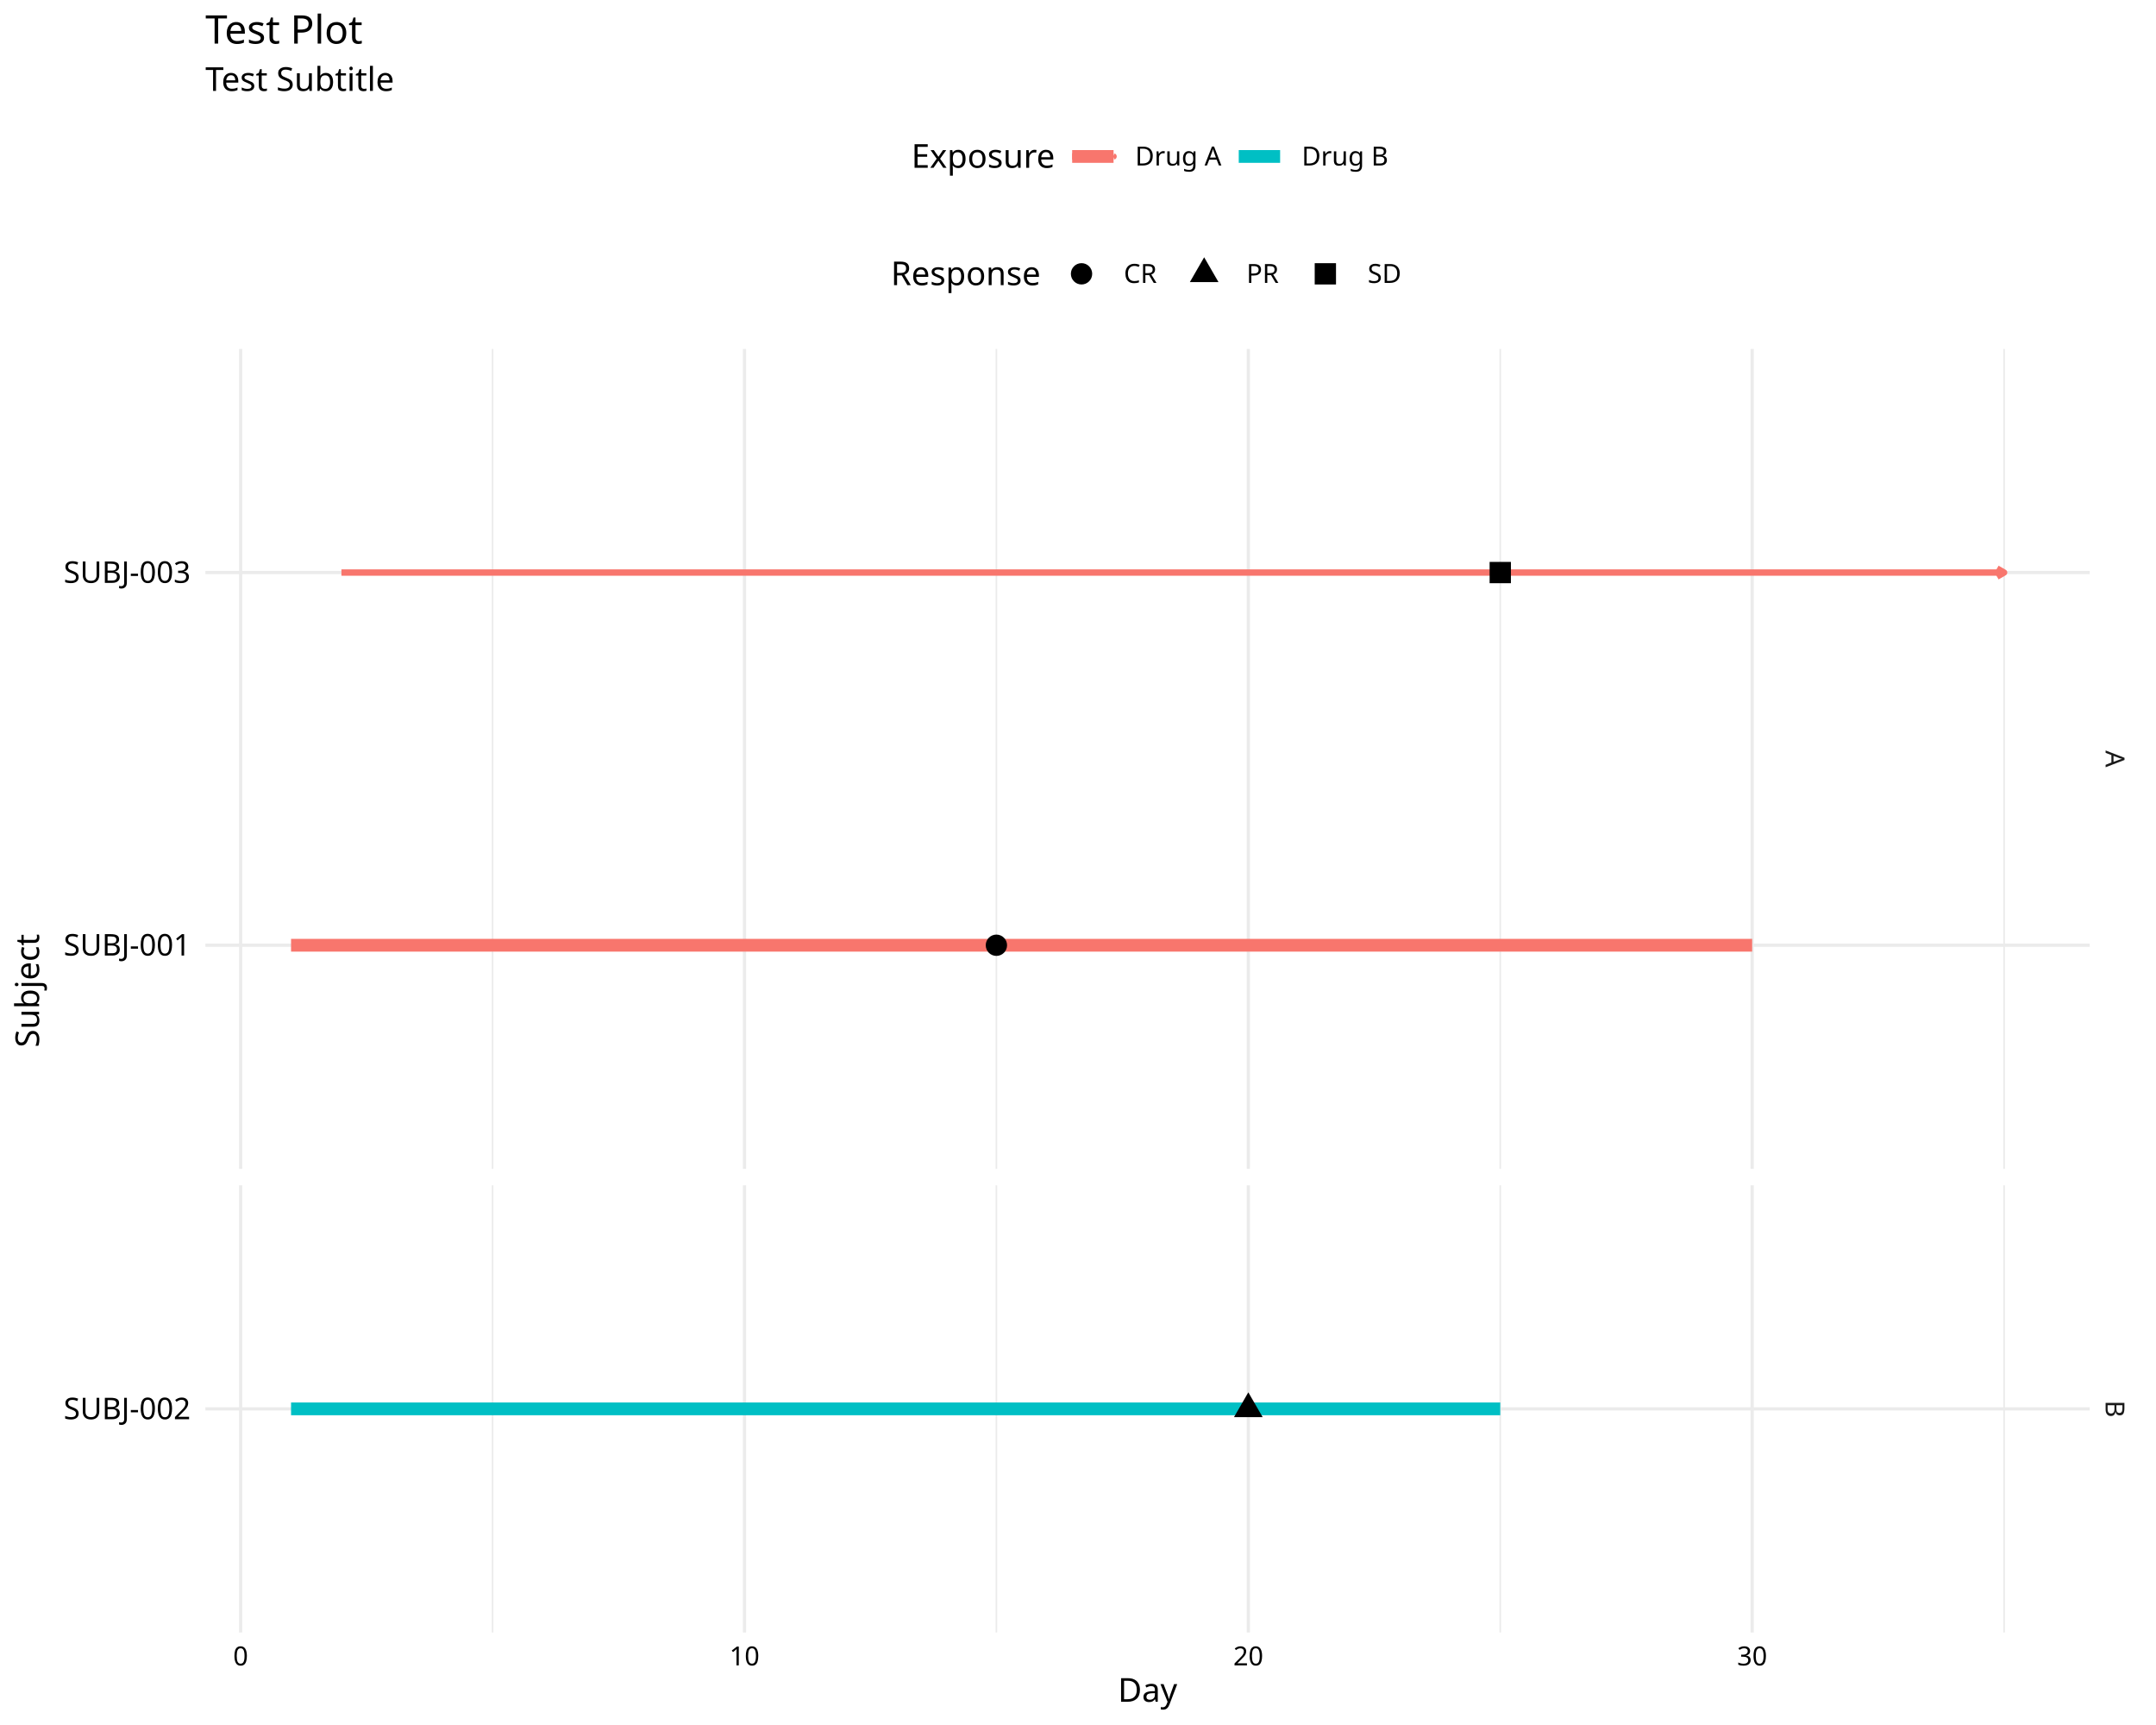
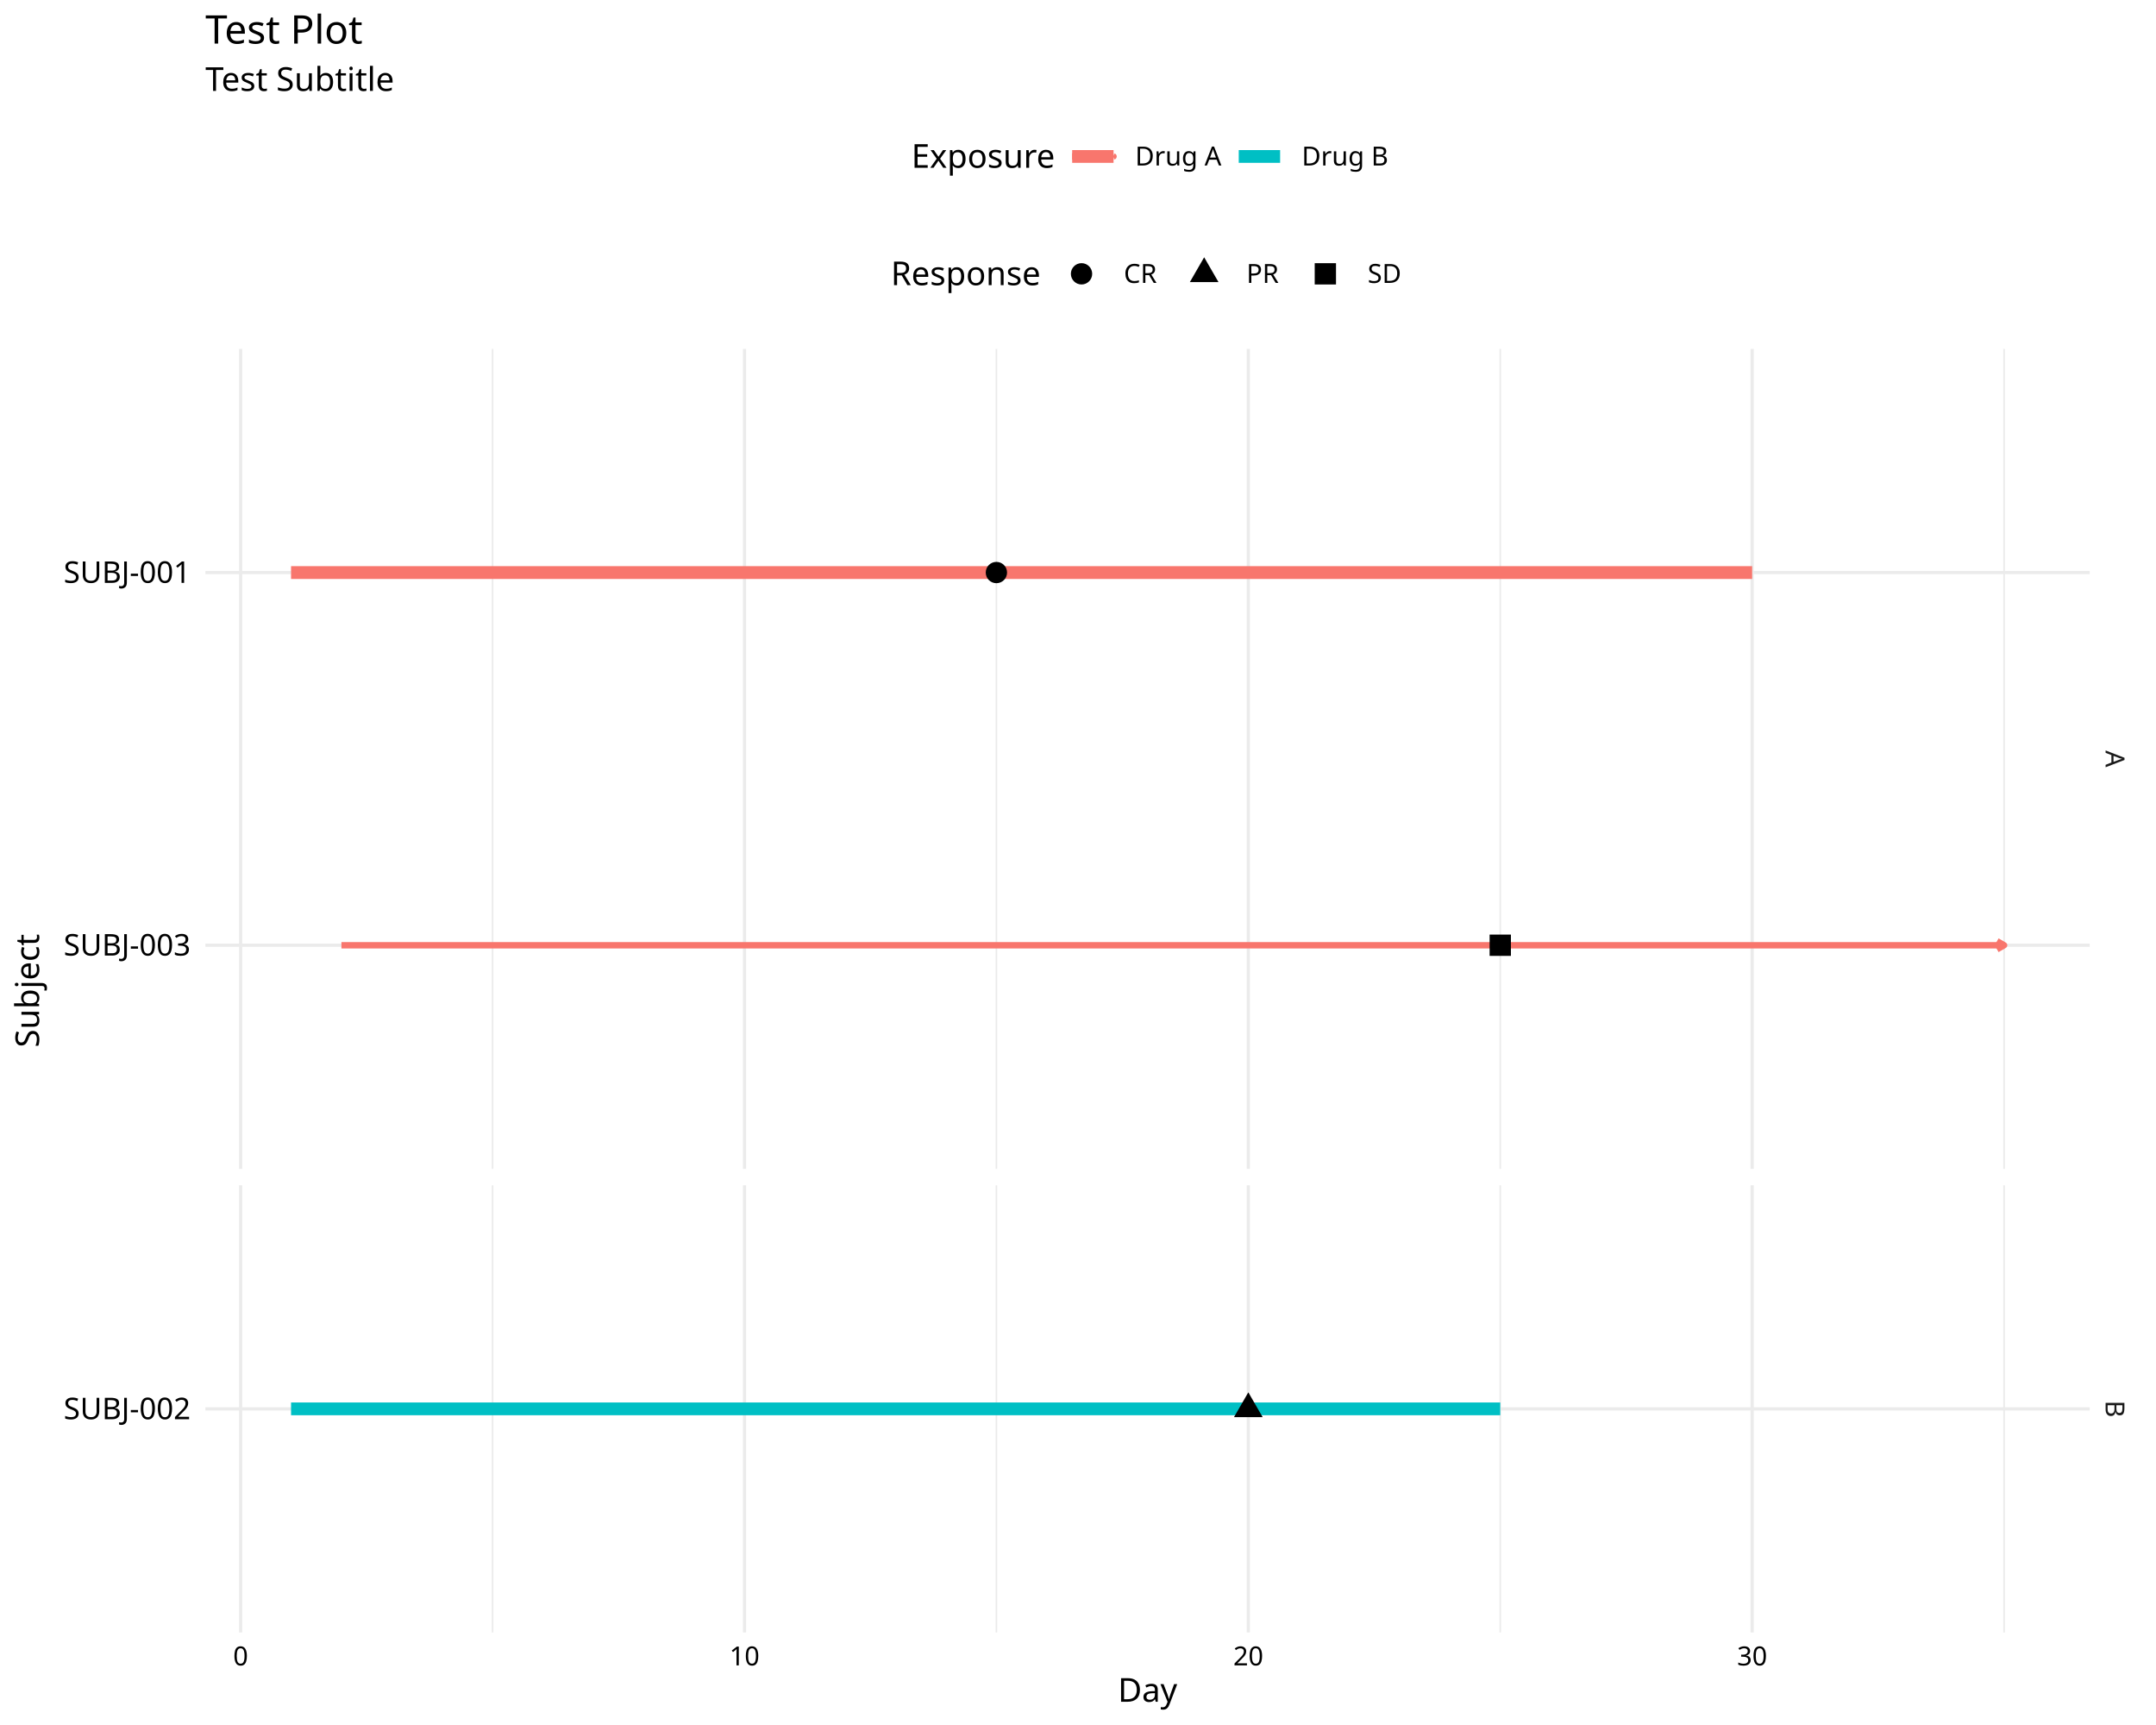
<svg xmlns="http://www.w3.org/2000/svg" class="svglite" data-engine-version="2.0" width="720.00pt" height="576.00pt" viewBox="0 0 720.00 576.00">
  <defs>
    <style type="text/css">
    .svglite line, .svglite polyline, .svglite polygon, .svglite path, .svglite rect, .svglite circle {
      fill: none;
      stroke: #000000;
      stroke-linecap: round;
      stroke-linejoin: round;
      stroke-miterlimit: 10.00;
    }
  </style>
  </defs>
  <rect width="100%" height="100%" style="stroke: none; fill: #FFFFFF;" />
  <defs>
    <clipPath id="cpMC4wMHw3MjAuMDB8MC4wMHw1NzYuMDA=">
      <rect x="0.00" y="0.00" width="720.00" height="576.00" />
    </clipPath>
  </defs>
  <g clip-path="url(#cpMC4wMHw3MjAuMDB8MC4wMHw1NzYuMDA=)">
    <rect x="0.00" y="0.00" width="720.00" height="576.00" style="stroke-width: 1.07; stroke: none; fill: #FFFFFF;" />
  </g>
  <defs>
    <clipPath id="cpNjguNTl8Njk3Ljg3fDExNi41MXwzOTAuMzA=">
      <rect x="68.59" y="116.51" width="629.28" height="273.78" />
    </clipPath>
  </defs>
  <g clip-path="url(#cpNjguNTl8Njk3Ljg3fDExNi41MXwzOTAuMzA=)">
    <polyline points="164.50,390.30 164.50,116.51 " style="stroke-width: 0.53; stroke: #EBEBEB; stroke-linecap: butt;" />
    <polyline points="332.75,390.30 332.75,116.51 " style="stroke-width: 0.53; stroke: #EBEBEB; stroke-linecap: butt;" />
    <polyline points="501.01,390.30 501.01,116.51 " style="stroke-width: 0.53; stroke: #EBEBEB; stroke-linecap: butt;" />
    <polyline points="669.27,390.30 669.27,116.51 " style="stroke-width: 0.53; stroke: #EBEBEB; stroke-linecap: butt;" />
    <polyline points="68.59,315.63 697.87,315.63 " style="stroke-width: 1.07; stroke: #EBEBEB; stroke-linecap: butt;" />
    <polyline points="68.59,191.18 697.87,191.18 " style="stroke-width: 1.07; stroke: #EBEBEB; stroke-linecap: butt;" />
    <polyline points="80.37,390.30 80.37,116.51 " style="stroke-width: 1.07; stroke: #EBEBEB; stroke-linecap: butt;" />
    <polyline points="248.63,390.30 248.63,116.51 " style="stroke-width: 1.07; stroke: #EBEBEB; stroke-linecap: butt;" />
    <polyline points="416.88,390.30 416.88,116.51 " style="stroke-width: 1.07; stroke: #EBEBEB; stroke-linecap: butt;" />
    <polyline points="585.14,390.30 585.14,116.51 " style="stroke-width: 1.07; stroke: #EBEBEB; stroke-linecap: butt;" />
-     <line x1="97.20" y1="315.63" x2="585.14" y2="315.63" style="stroke-width: 4.27; stroke: #F8766D; stroke-linecap: butt;" />
-     <line x1="114.02" y1="191.18" x2="669.27" y2="191.18" style="stroke-width: 2.13; stroke: #F8766D; stroke-linecap: butt;" />
-     <polyline points="666.90,192.55 669.27,191.18 666.90,189.81 " style="stroke-width: 2.13; stroke: #F8766D; stroke-linecap: butt;" />
-     <circle cx="332.75" cy="315.63" r="3.56" style="stroke-width: 0.71; stroke: none; fill: #000000;" />
-     <polygon points="497.46,194.74 504.57,194.74 504.57,187.63 497.46,187.63 " style="stroke-width: 0.71; stroke: none; fill: #000000;" />
+     <line x1="97.20" y1="191.18" x2="585.14" y2="191.18" style="stroke-width: 4.27; stroke: #F8766D; stroke-linecap: butt;" />
+     <line x1="114.02" y1="315.63" x2="669.27" y2="315.63" style="stroke-width: 2.13; stroke: #F8766D; stroke-linecap: butt;" />
+     <polyline points="666.90,317.00 669.27,315.63 666.90,314.26 " style="stroke-width: 2.13; stroke: #F8766D; stroke-linecap: butt;" />
+     <circle cx="332.75" cy="191.18" r="3.56" style="stroke-width: 0.71; stroke: none; fill: #000000;" />
+     <polygon points="497.46,319.18 504.57,319.18 504.57,312.07 497.46,312.07 " style="stroke-width: 0.71; stroke: none; fill: #000000;" />
  </g>
  <g clip-path="url(#cpMC4wMHw3MjAuMDB8MC4wMHw1NzYuMDA=)">
</g>
  <defs>
    <clipPath id="cpNjguNTl8Njk3Ljg3fDM5NS43OHw1NDUuMTE=">
      <rect x="68.59" y="395.78" width="629.28" height="149.34" />
    </clipPath>
  </defs>
  <g clip-path="url(#cpNjguNTl8Njk3Ljg3fDM5NS43OHw1NDUuMTE=)">
    <polyline points="164.50,545.11 164.50,395.78 " style="stroke-width: 0.53; stroke: #EBEBEB; stroke-linecap: butt;" />
    <polyline points="332.75,545.11 332.75,395.78 " style="stroke-width: 0.53; stroke: #EBEBEB; stroke-linecap: butt;" />
    <polyline points="501.01,545.11 501.01,395.78 " style="stroke-width: 0.53; stroke: #EBEBEB; stroke-linecap: butt;" />
    <polyline points="669.27,545.11 669.27,395.78 " style="stroke-width: 0.53; stroke: #EBEBEB; stroke-linecap: butt;" />
    <polyline points="68.59,470.44 697.87,470.44 " style="stroke-width: 1.07; stroke: #EBEBEB; stroke-linecap: butt;" />
    <polyline points="80.37,545.11 80.37,395.78 " style="stroke-width: 1.07; stroke: #EBEBEB; stroke-linecap: butt;" />
    <polyline points="248.63,545.11 248.63,395.78 " style="stroke-width: 1.07; stroke: #EBEBEB; stroke-linecap: butt;" />
    <polyline points="416.88,545.11 416.88,395.78 " style="stroke-width: 1.07; stroke: #EBEBEB; stroke-linecap: butt;" />
    <polyline points="585.14,545.11 585.14,395.78 " style="stroke-width: 1.07; stroke: #EBEBEB; stroke-linecap: butt;" />
    <line x1="97.20" y1="470.44" x2="501.01" y2="470.44" style="stroke-width: 4.27; stroke: #00BFC4; stroke-linecap: butt;" />
    <polygon points="416.88,464.92 421.67,473.21 412.09,473.21 " style="stroke-width: 0.71; stroke: none; fill: #000000;" />
  </g>
  <g clip-path="url(#cpMC4wMHw3MjAuMDB8MC4wMHw1NzYuMDA=)">
</g>
  <defs>
    <clipPath id="cpNjk3Ljg3fDcxNC41MnwxMTYuNTF8MzkwLjMw">
      <rect x="697.87" y="116.51" width="16.65" height="273.78" />
    </clipPath>
  </defs>
  <g clip-path="url(#cpNjk3Ljg3fDcxNC41MnwxMTYuNTF8MzkwLjMw)">
    <text transform="translate(703.17,253.40) rotate(90)" text-anchor="middle" style="font-size: 8.80px; fill: #1A1A1A; font-family: sans;" textLength="5.87px" lengthAdjust="spacingAndGlyphs">A</text>
  </g>
  <g clip-path="url(#cpMC4wMHw3MjAuMDB8MC4wMHw1NzYuMDA=)">
</g>
  <defs>
    <clipPath id="cpNjk3Ljg3fDcxNC41MnwzOTUuNzh8NTQ1LjEx">
      <rect x="697.87" y="395.78" width="16.65" height="149.34" />
    </clipPath>
  </defs>
  <g clip-path="url(#cpNjk3Ljg3fDcxNC41MnwzOTUuNzh8NTQ1LjEx)">
    <text transform="translate(703.17,470.44) rotate(90)" text-anchor="middle" style="font-size: 8.80px; fill: #1A1A1A; font-family: sans;" textLength="5.87px" lengthAdjust="spacingAndGlyphs">B</text>
  </g>
  <g clip-path="url(#cpMC4wMHw3MjAuMDB8MC4wMHw1NzYuMDA=)">
    <text x="80.37" y="556.10" text-anchor="middle" style="font-size: 8.80px; font-family: sans;" textLength="4.89px" lengthAdjust="spacingAndGlyphs">0</text>
    <text x="248.63" y="556.10" text-anchor="middle" style="font-size: 8.80px; font-family: sans;" textLength="9.79px" lengthAdjust="spacingAndGlyphs">10</text>
    <text x="416.88" y="556.10" text-anchor="middle" style="font-size: 8.80px; font-family: sans;" textLength="9.79px" lengthAdjust="spacingAndGlyphs">20</text>
    <text x="585.14" y="556.10" text-anchor="middle" style="font-size: 8.80px; font-family: sans;" textLength="9.79px" lengthAdjust="spacingAndGlyphs">30</text>
-     <text x="63.66" y="319.07" text-anchor="end" style="font-size: 10.00px; font-family: sans;" textLength="45.59px" lengthAdjust="spacingAndGlyphs">SUBJ-001</text>
-     <text x="63.66" y="194.62" text-anchor="end" style="font-size: 10.00px; font-family: sans;" textLength="45.59px" lengthAdjust="spacingAndGlyphs">SUBJ-003</text>
+     <text x="63.66" y="319.07" text-anchor="end" style="font-size: 10.00px; font-family: sans;" textLength="45.59px" lengthAdjust="spacingAndGlyphs">SUBJ-003</text>
+     <text x="63.66" y="194.62" text-anchor="end" style="font-size: 10.00px; font-family: sans;" textLength="45.59px" lengthAdjust="spacingAndGlyphs">SUBJ-001</text>
    <text x="63.66" y="473.89" text-anchor="end" style="font-size: 10.00px; font-family: sans;" textLength="45.59px" lengthAdjust="spacingAndGlyphs">SUBJ-002</text>
    <text x="383.23" y="568.24" text-anchor="middle" style="font-size: 11.00px; font-family: sans;" textLength="19.57px" lengthAdjust="spacingAndGlyphs">Day</text>
    <text transform="translate(13.05,330.81) rotate(-90)" text-anchor="middle" style="font-size: 11.00px; font-family: sans;" textLength="36.70px" lengthAdjust="spacingAndGlyphs">Subject</text>
    <text x="304.36" y="56.02" style="font-size: 11.00px; font-family: sans;" textLength="46.48px" lengthAdjust="spacingAndGlyphs">Exposure</text>
    <line x1="358.05" y1="52.24" x2="371.87" y2="52.24" style="stroke-width: 4.27; stroke: #F8766D; stroke-linecap: butt;" />
    <line x1="358.05" y1="52.24" x2="371.87" y2="52.24" style="stroke-width: 2.13; stroke: #F8766D; stroke-linecap: butt;" />
    <polyline points="371.72,52.32 371.87,52.24 371.72,52.15 " style="stroke-width: 2.13; stroke: #F8766D; stroke-linecap: butt;" />
    <line x1="413.68" y1="52.24" x2="427.50" y2="52.24" style="stroke-width: 4.27; stroke: #00BFC4; stroke-linecap: butt;" />
    <text x="379.08" y="55.26" style="font-size: 8.80px; font-family: sans;" textLength="27.39px" lengthAdjust="spacingAndGlyphs">Drug A</text>
    <text x="434.71" y="55.26" style="font-size: 8.80px; font-family: sans;" textLength="27.39px" lengthAdjust="spacingAndGlyphs">Drug B</text>
    <text x="297.51" y="95.22" style="font-size: 11.00px; font-family: sans;" textLength="49.55px" lengthAdjust="spacingAndGlyphs">Response</text>
    <circle cx="361.18" cy="91.43" r="3.56" style="stroke-width: 0.71; stroke: none; fill: #000000;" />
    <polygon points="402.13,85.91 406.92,94.20 397.35,94.20 " style="stroke-width: 0.71; stroke: none; fill: #000000;" />
    <polygon points="439.05,94.99 446.16,94.99 446.16,87.88 439.05,87.88 " style="stroke-width: 0.71; stroke: none; fill: #000000;" />
    <text x="375.30" y="94.46" style="font-size: 8.80px; font-family: sans;" textLength="12.71px" lengthAdjust="spacingAndGlyphs">CR</text>
    <text x="416.25" y="94.46" style="font-size: 8.80px; font-family: sans;" textLength="12.23px" lengthAdjust="spacingAndGlyphs">PR</text>
    <text x="456.72" y="94.46" style="font-size: 8.80px; font-family: sans;" textLength="12.23px" lengthAdjust="spacingAndGlyphs">SD</text>
    <text x="68.59" y="30.35" style="font-size: 11.00px; font-family: sans;" textLength="61.14px" lengthAdjust="spacingAndGlyphs">Test Subtitle</text>
    <text x="68.59" y="14.56" style="font-size: 13.20px; font-family: sans;" textLength="52.09px" lengthAdjust="spacingAndGlyphs">Test Plot</text>
  </g>
</svg>
